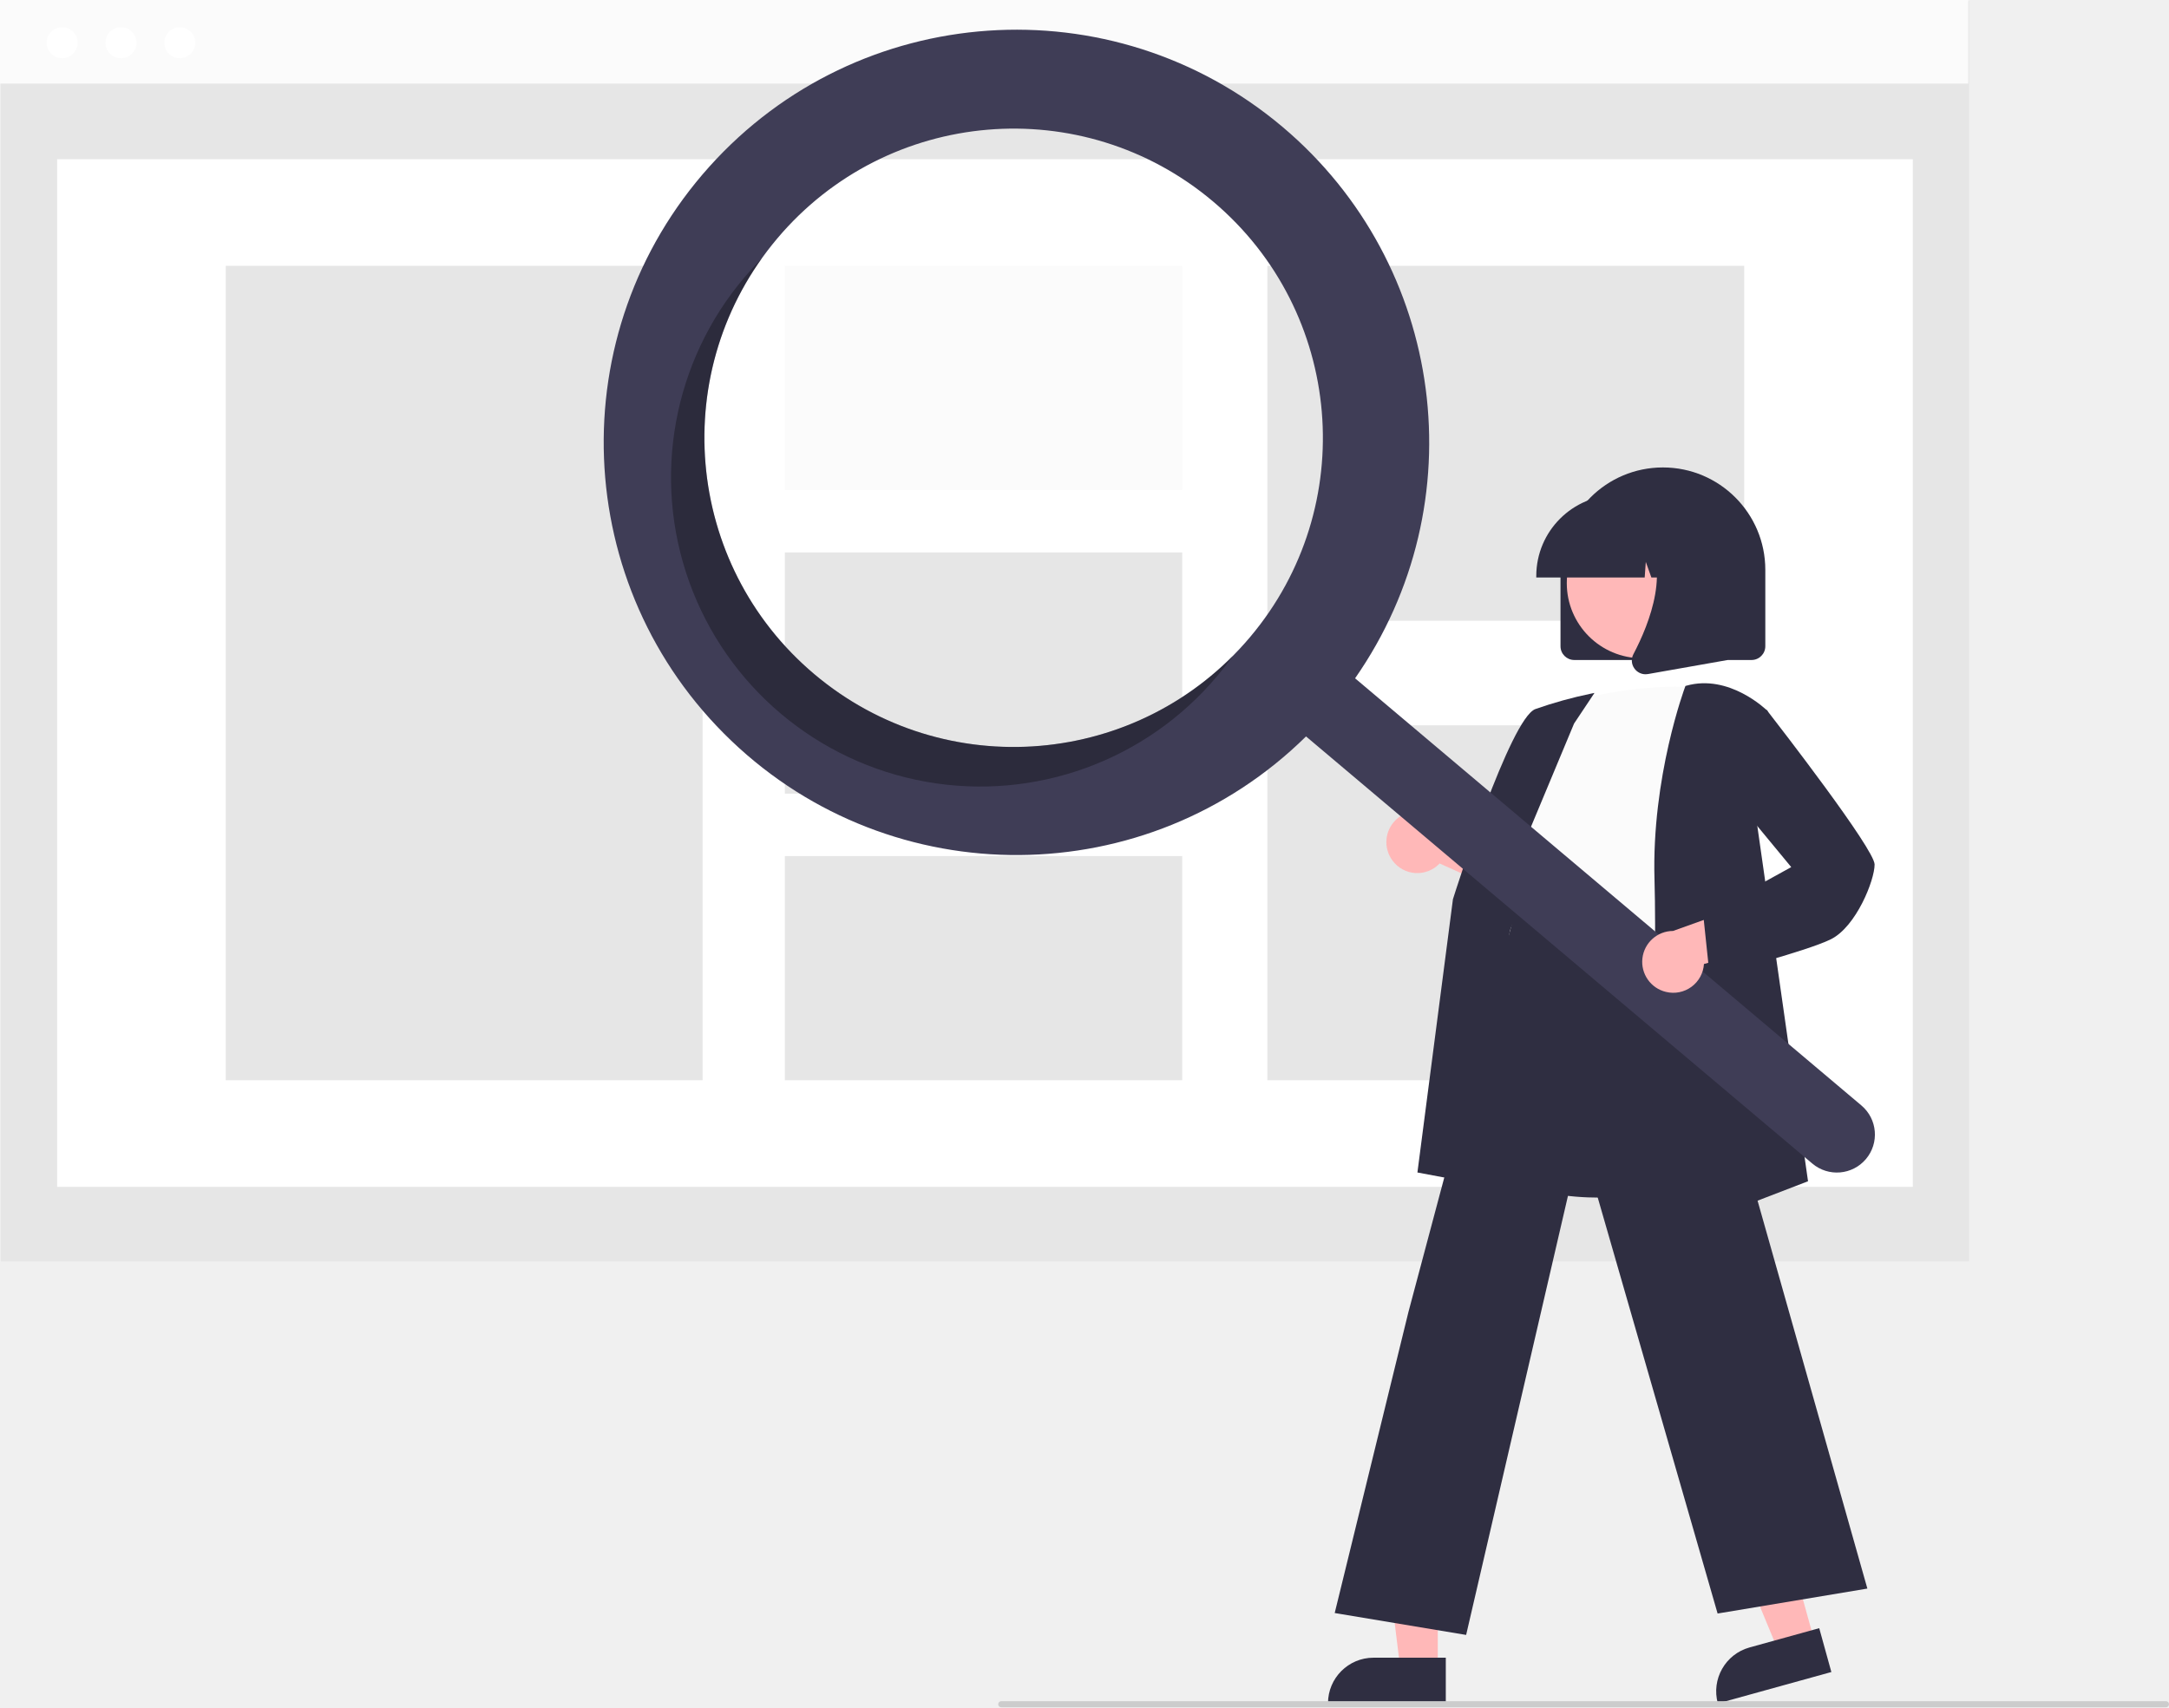
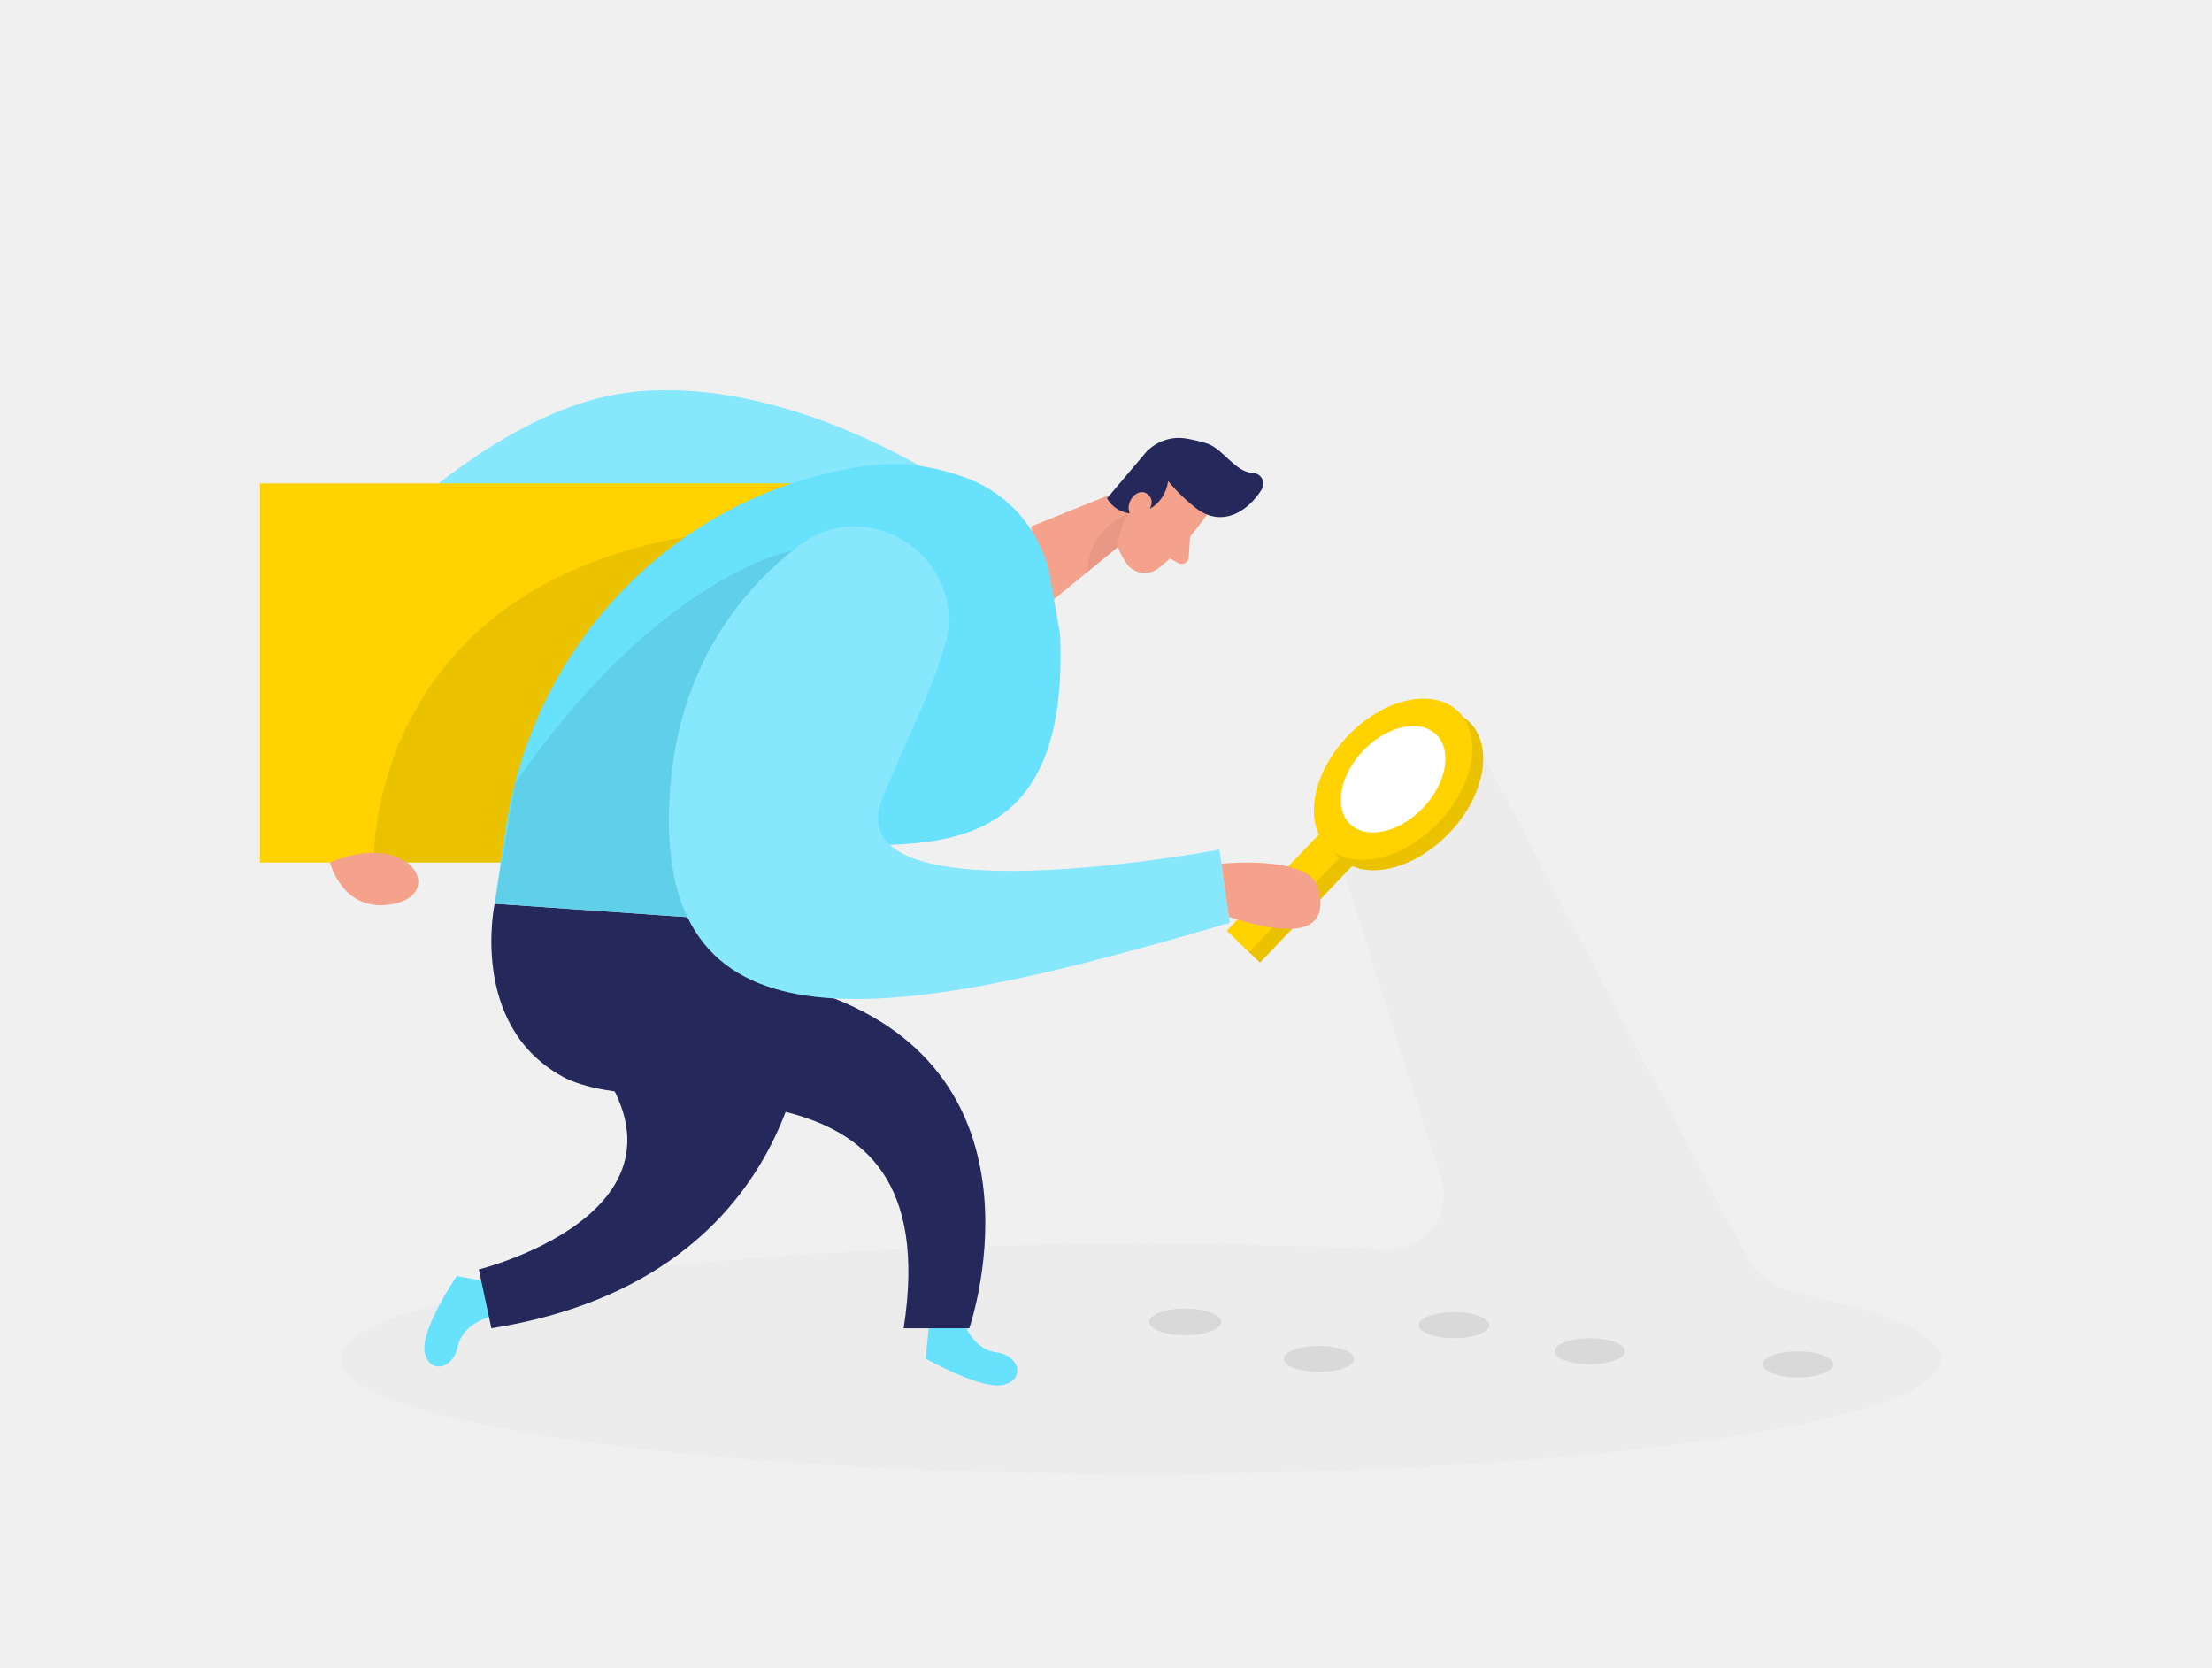
- <svg xmlns="http://www.w3.org/2000/svg" data-name="Layer 1" width="709.533" height="558.594" viewBox="0 0 709.533 558.594">
-   <rect x="0.275" y="0.365" width="643.862" height="412.358" fill="#e6e6e6" />
-   <rect x="18.686" y="52.085" width="607.039" height="336.243" fill="#fff" />
-   <rect width="643.862" height="27.354" fill="#fbfbfb" />
-   <circle cx="20.327" cy="13.985" r="5.07" fill="#fff" />
-   <circle cx="39.571" cy="13.985" r="5.07" fill="#fff" />
-   <circle cx="58.814" cy="13.985" r="5.07" fill="#fff" />
-   <rect x="73.844" y="86.973" width="155.981" height="266.467" fill="#e6e6e6" />
-   <rect x="256.75" y="86.973" width="129.984" height="73.348" fill="#fbfbfb" />
-   <rect x="256.75" y="180.747" width="129.984" height="78.919" fill="#e6e6e6" />
-   <rect x="256.75" y="280.092" width="129.984" height="73.348" fill="#e6e6e6" />
-   <rect x="414.587" y="86.973" width="155.981" height="116.125" fill="#e6e6e6" />
-   <rect x="414.587" y="237.315" width="155.981" height="116.125" fill="#e6e6e6" />
-   <path d="M755.712,382.143v-25a33.5,33.5,0,1,1,67,0v25a4.505,4.505,0,0,1-4.5,4.5h-58A4.505,4.505,0,0,1,755.712,382.143Z" transform="translate(-245.2337 -170.7031)" fill="#2f2e41" />
-   <polygon points="593.514 536.786 581.698 540.056 563.462 496.038 580.901 491.212 593.514 536.786" fill="#ffb8b8" />
-   <path d="M819.385,708.282h23.644a0,0,0,0,1,0,0v14.887a0,0,0,0,1,0,0H804.498a0,0,0,0,1,0,0v0A14.887,14.887,0,0,1,819.385,708.282Z" transform="translate(-406.293 74.94457) rotate(-15.46951)" fill="#2f2e41" />
-   <polygon points="470.328 545.875 458.068 545.875 452.235 498.587 470.33 498.587 470.328 545.875" fill="#ffb8b8" />
-   <path d="M449.311,542.372h23.644a0,0,0,0,1,0,0v14.887a0,0,0,0,1,0,0H434.424a0,0,0,0,1,0,0v0A14.887,14.887,0,0,1,449.311,542.372Z" fill="#2f2e41" />
-   <path d="M700.778,452.301a10.056,10.056,0,0,0,15.392.917l32.59,14.658L745.796,449.545l-30.494-11.109a10.11,10.11,0,0,0-14.524,13.865Z" transform="translate(-245.2337 -170.7031)" fill="#ffb8b8" />
-   <path d="M768.492,562.539c-10.239,0-20.839-1.525-29.749-6.062a38.416,38.416,0,0,1-19.709-23.565c-4.642-14.699,1.211-29.14,6.871-43.105,3.508-8.654,6.821-16.827,7.68-24.884l.3-2.86c1.339-12.848,2.495-23.943,8.897-28.105,3.318-2.157,7.78-2.28,13.641-.377l55.045,17.881-2.024,104.49-.334.112C808.823,556.161,789.418,562.539,768.492,562.539Z" transform="translate(-245.2337 -170.7031)" fill="#2f2e41" />
-   <path d="M755.462,401.051s27-8,48-5c0,0-12,66-8,88s-69.5,8.5-54.5-12.5l5-25s-10-10-1-22Z" transform="translate(-245.2337 -170.7031)" fill="#fbfbfb" />
-   <path d="M742.182,560.558l-33.276-6.239,11.618-89.407c.781-2.496,18.778-59.143,26.952-62.208a139.517,139.517,0,0,1,18.166-5.047l1.184-.237-6.672,10.009-26.564,63.654Z" transform="translate(-245.2337 -170.7031)" fill="#2f2e41" />
-   <path d="M724.843,705.622l-42.995-7.166,24.128-98.524,35.903-134.737.354,2.393c.028.178,3.382,17.78,53.151,9.97l.438-.068.121.426,60.152,212.538-48.99,8.165L762.422,543.551Z" transform="translate(-245.2337 -170.7031)" fill="#2f2e41" />
-   <path d="M784.436,577.29l.027-.756c.03-.84,2.988-84.373,2-117.967-.991-33.709,9.922-62.901,10.032-63.192l.089-.234.241-.069c14.12-4.034,26.369,8.005,26.491,8.127l.172.172-4.021,33.176,17.216,120.642Z" transform="translate(-245.2337 -170.7031)" fill="#2f2e41" />
-   <circle cx="537.095" cy="190.797" r="24.561" fill="#ffb8b8" />
-   <path d="M747.787,359.143a26.53,26.53,0,0,1,26.5-26.5h5a26.53,26.53,0,0,1,26.5,26.5v.5H795.22l-3.604-10.092-.721,10.092h-5.461l-1.818-5.092-.364,5.092H747.787Z" transform="translate(-245.2337 -170.7031)" fill="#2f2e41" />
-   <path d="M779.911,389.454a4.433,4.433,0,0,1-.352-4.707c5.299-10.078,12.717-28.7,2.87-40.185l-.708-.825h28.587V386.658l-25.969,4.582a4.596,4.596,0,0,1-.796.07A4.482,4.482,0,0,1,779.911,389.454Z" transform="translate(-245.2337 -170.7031)" fill="#2f2e41" />
-   <path d="M664.814,212.249a135.02,135.02,0,1,0,7.655,199.403L838.087,551.4a12.442,12.442,0,0,0,16.066-19.003l-.018-.015L688.516,392.634A135.027,135.027,0,0,0,664.814,212.249ZM654.137,379.177a101.158,101.158,0,1,1-12.077-142.548l0,0A101.158,101.158,0,0,1,654.137,379.177Z" transform="translate(-245.2337 -170.7031)" fill="#3f3d56" />
-   <path d="M511.589,391.254a101.163,101.163,0,0,1-17.166-135.989q-2.901,2.922-5.609,6.12A101.158,101.158,0,1,0,643.438,391.856q2.702-3.202,5.089-6.559A101.163,101.163,0,0,1,511.589,391.254Z" transform="translate(-245.2337 -170.7031)" opacity="0.3" style="isolation:isolate" />
-   <path d="M790.214,495.239a10.056,10.056,0,0,0,12.424-9.133l34.433-9.557L823.074,464.346l-30.552,10.947A10.11,10.11,0,0,0,790.214,495.239Z" transform="translate(-245.2337 -170.7031)" fill="#ffb8b8" />
-   <path d="M804.526,490.18,802.43,470.274l28.762-15.869-18.752-22.7L815.5,406.205l7.62-3.266.237.305c3.593,4.62,35.105,45.281,35.105,50.307,0,5.163-6.029,20.323-14.276,24.447-7.956,3.978-37.831,11.709-39.099,12.037Z" transform="translate(-245.2337 -170.7031)" fill="#2f2e41" />
-   <path d="M953.766,729.297h-381a1,1,0,1,1,0-2h381a1,1,0,0,1,0,2Z" transform="translate(-245.2337 -170.7031)" fill="#ccc" />
+ <svg xmlns="http://www.w3.org/2000/svg" id="Layer_1" data-name="Layer 1" viewBox="0 0 400 300" width="406" height="306" class="illustration styles_illustrationTablet__1DWOa">
+   <path d="M176.44,89.86S145.54,67,114.65,70.11s-62.1,42.94-62.1,42.94l10,7.58s51.83-43,79.9-11.21S176.44,89.86,176.44,89.86Z" fill="#68e1fd" class="fill-primary" />
+   <path d="M176.44,89.86S145.54,67,114.65,70.11s-62.1,42.94-62.1,42.94l10,7.58s51.83-43,79.9-11.21S176.44,89.86,176.44,89.86Z" fill="#fff" opacity="0.2" />
+   <rect x="47" y="86.67" width="106.1" height="68.55" fill="#ffd200" class="fill-warning" />
+   <path d="M324.82,233.05a13.44,13.44,0,0,1-9.23-6.91l0-.1-47.35-90.17-26.06,18.45,18.43,57.94a9.91,9.91,0,0,1-9.91,12.91c-14-.64-28.89-1-44.36-1-79.92,0-144.71,9.31-144.71,20.8s64.79,20.81,144.71,20.81S351,256.47,351,245C351,240.54,341.31,236.43,324.82,233.05Z" fill="#e6e6e6" class="fill-paper" opacity="0.45" />
+   <path d="M174.24,238.18s1.48,5,5.87,5.59,5.31,5,1.28,5.9-14-4.75-14-4.75l.63-6.35Z" fill="#68e1fd" class="fill-primary" />
+   <path d="M88.77,237.33s-5.08,1.1-6,5.43-5.38,4.91-6,.82S82.58,230,82.58,230l6.28,1.13Z" fill="#68e1fd" class="fill-primary" />
+   <path d="M89.45,162.67s-4.68,21.84,12.17,31.2,70-7.49,61.79,45.56h11.86s15.33-44-24.44-59.64L138.76,166.1Z" fill="#24285b" />
+   <rect x="235.67" y="139.91" width="5.58" height="36.52" transform="translate(175.32 -120.92) rotate(43.7)" fill="#ffd200" class="fill-warning" />
+   <rect x="235.67" y="139.91" width="5.58" height="36.52" transform="translate(175.32 -120.92) rotate(43.7)" opacity="0.08" />
+   <rect x="233.7" y="138.03" width="5.58" height="36.52" transform="translate(173.48 -120.09) rotate(43.7)" fill="#ffd200" class="fill-warning" />
+   <ellipse cx="253.88" cy="142.03" rx="17" ry="11.34" transform="translate(-24.2 227.46) rotate(-46.3)" fill="#ffd200" class="fill-warning" />
+   <ellipse cx="253.88" cy="142.03" rx="17" ry="11.34" transform="translate(-24.2 227.46) rotate(-46.3)" opacity="0.08" />
+   <ellipse cx="251.91" cy="140.15" rx="17" ry="11.34" transform="translate(-23.45 225.46) rotate(-46.3)" fill="#ffd200" class="fill-warning" />
+   <ellipse cx="251.91" cy="140.15" rx="11.23" ry="7.49" transform="translate(-23.45 225.46) rotate(-46.3)" fill="#fff" class="fill-paper" />
+   <path d="M218.25,92.33s-4.51,6.55-8.89,9.77a4,4,0,0,1-5.59-.88c-1.59-2.23-3.09-5.71-1.1-9.51l2.58-6.87A7.14,7.14,0,0,1,212.53,81C218,81.32,221.19,88.48,218.25,92.33Z" fill="#f4a28c" />
+   <polygon points="206.83 86.25 186.48 94.45 188.98 108.93 203.65 96.96 206.83 86.25" fill="#f4a28c" />
+   <path d="M216.52,91.33a32,32,0,0,1-5.3-5.1,6.65,6.65,0,0,1-4.63,5.62,5.4,5.4,0,0,1-6.4-2.49l6.6-7.8a8.11,8.11,0,0,1,7.76-3,29.87,29.87,0,0,1,3.69.88c3,1,5.09,5.22,8.39,5.36a1.92,1.92,0,0,1,1.55,2.91c-1.62,2.69-5.16,6.11-9.49,4.74A7.45,7.45,0,0,1,216.52,91.33Z" fill="#24285b" />
+   <path d="M207.4,92.21s1.9-2.4,0-3.69-4.69,2.17-2.54,4.48Z" fill="#f4a28c" />
+   <path d="M215.2,96.31l-.24,3.77a1.28,1.28,0,0,1-1.89,1l-2.71-1.5Z" fill="#f4a28c" />
+   <path d="M202,98.29s.61-4.55,2.25-6.28c0,0-7.41,2.5-7.58,10.65Z" fill="#ce8172" opacity="0.31" />
+   <path d="M67.66,153.45S67.34,106.28,124,96.31L90.71,155.22h-23Z" opacity="0.08" />
+   <path d="M191.68,113.94,190,104.17a23.86,23.86,0,0,0-14.31-18.12,42.35,42.35,0,0,0-10.09-2.65c-4.44-.62-10.66,0-17.62,1.83C118,93.1,96,118.5,91.45,149.12l-2,13.55,49.31,3.43s-2.5-14,15-14S193.42,152.28,191.68,113.94Z" fill="#68e1fd" class="fill-primary" />
+   <path d="M143.36,98.79S119.43,103,93.13,140.9l-3.68,21.77,37.42,2.78Z" opacity="0.08" />
+   <path d="M170.8,116.22c4.67-15.58-13.44-28.18-26.35-18.28-10.8,8.27-23,23.16-23.48,48.29-.83,45.35,42.61,37.24,101.4,19.87l-1.87-13.21s-70.4,13.31-60.84-9.57C163.66,133.75,168.32,124.51,170.8,116.22Z" fill="#68e1fd" class="fill-primary" />
+   <path d="M170.8,116.22c4.67-15.58-13.44-28.18-26.35-18.28-10.8,8.27-23,23.16-23.48,48.29-.83,45.35,42.61,37.24,101.4,19.87l-1.87-13.21s-70.4,13.31-60.84-9.57C163.66,133.75,168.32,124.51,170.8,116.22Z" fill="#fff" opacity="0.2" />
+   <path d="M146.09,179.9s1.45,50.15-57.23,59.53L86.59,228.8s47-11.65,16.64-42.86Z" fill="#24285b" />
+   <ellipse cx="238.52" cy="244.98" rx="6.38" ry="2.36" opacity="0.08" />
+   <ellipse cx="262.92" cy="238.87" rx="6.38" ry="2.36" opacity="0.08" />
+   <ellipse cx="287.49" cy="243.59" rx="6.38" ry="2.36" opacity="0.08" />
+   <ellipse cx="325.11" cy="245.96" rx="6.38" ry="2.36" opacity="0.08" />
+   <ellipse cx="214.33" cy="238.28" rx="6.52" ry="2.42" opacity="0.08" />
+   <path d="M220.86,155.43s16.18-1.71,17.6,4.61-1.68,9.67-16.24,5Z" fill="#f4a28c" />
+   <path d="M59.67,155.22s2.33,9.44,11.66,7.45S74,149.1,59.67,155.22Z" fill="#f4a28c" />
</svg>
